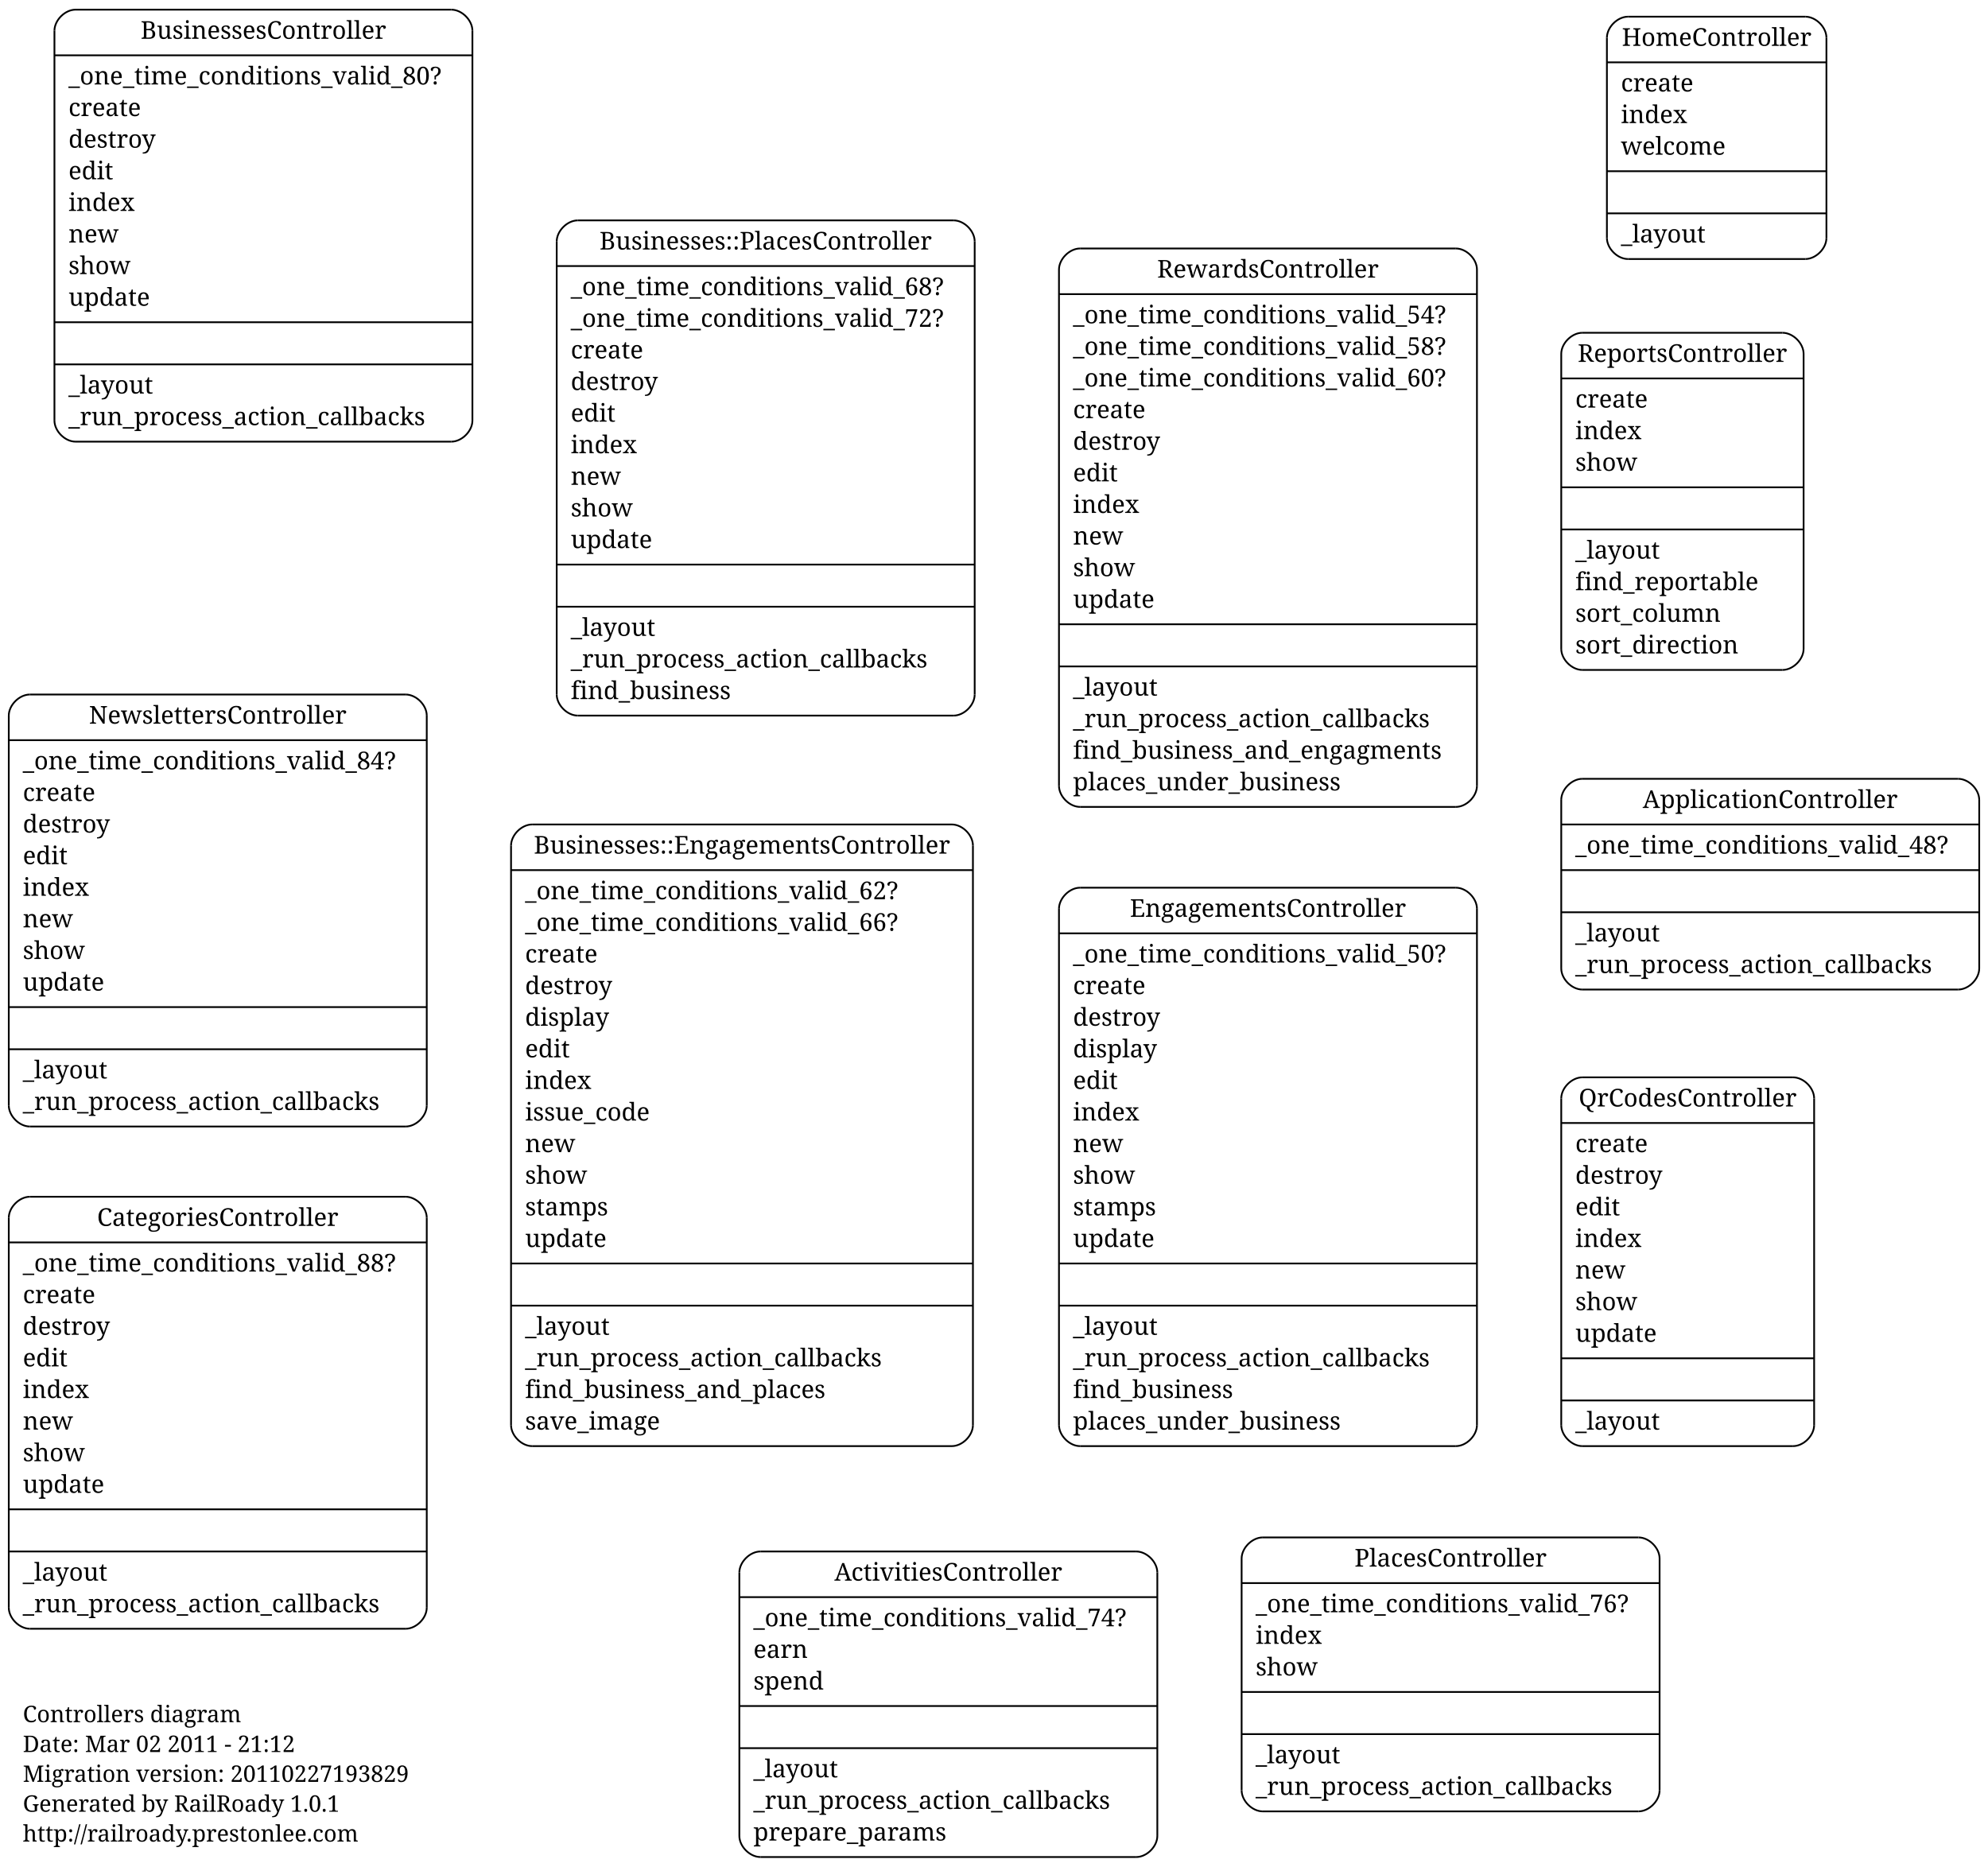
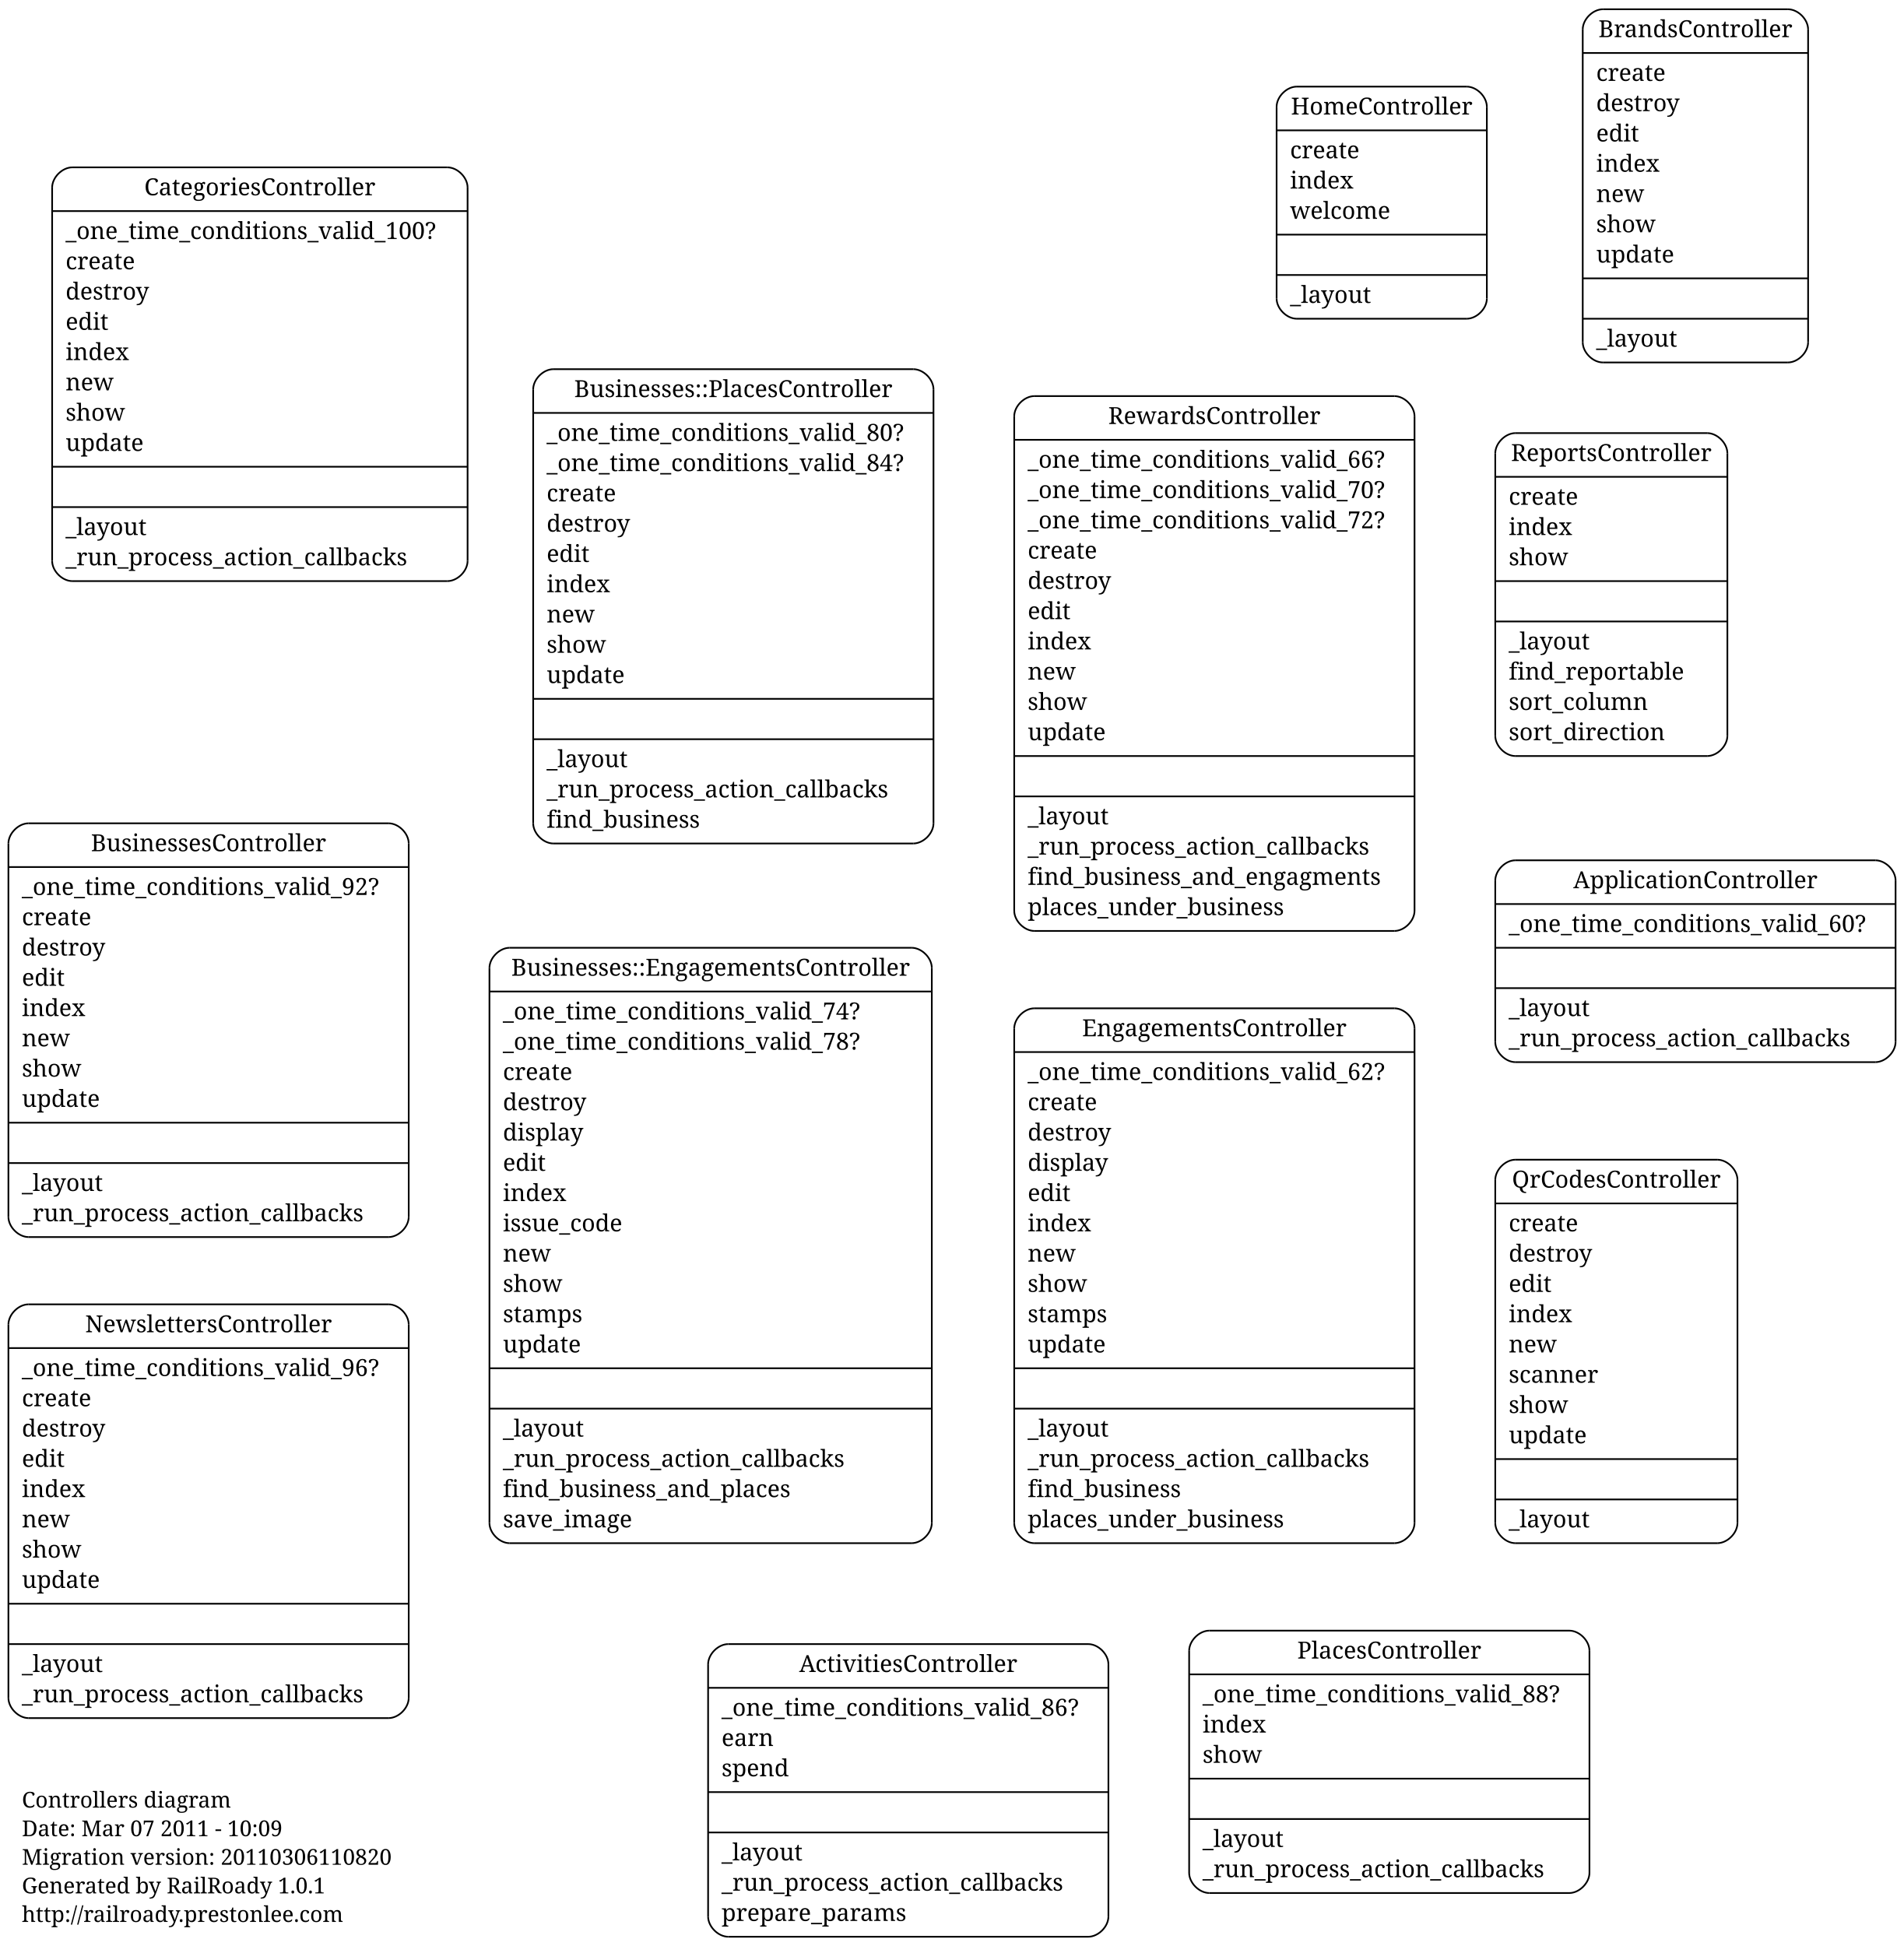
- <svg xmlns="http://www.w3.org/2000/svg" width="1132pt" height="1063pt" viewBox="0.00 0.00 1132.00 1063.00">
-   <g id="graph1" class="graph" transform="scale(1 1) rotate(0) translate(4 1059)">
-     <polygon fill="white" stroke="white" points="-4,5 -4,-1059 1129,-1059 1129,5 -4,5" />
+ <svg xmlns="http://www.w3.org/2000/svg" width="1132pt" height="1157pt" viewBox="0.00 0.00 1132.00 1157.00">
+   <g id="graph1" class="graph" transform="scale(1 1) rotate(0) translate(4 1153)">
+     <polygon fill="white" stroke="white" points="-4,5 -4,-1153 1129,-1153 1129,5 -4,5" />
    <g id="node1" class="node">
      <text text-anchor="start" x="9" y="-78.3" font-family="Times Roman,serif" font-size="13.00">Controllers diagram</text>
-       <text text-anchor="start" x="9" y="-61.3" font-family="Times Roman,serif" font-size="13.00">Date: Mar 02 2011 - 21:12</text>
-       <text text-anchor="start" x="9" y="-44.3" font-family="Times Roman,serif" font-size="13.00">Migration version: 20110227193829</text>
+       <text text-anchor="start" x="9" y="-61.3" font-family="Times Roman,serif" font-size="13.00">Date: Mar 07 2011 - 10:09</text>
+       <text text-anchor="start" x="9" y="-44.3" font-family="Times Roman,serif" font-size="13.00">Migration version: 20110306110820</text>
      <text text-anchor="start" x="9" y="-27.3" font-family="Times Roman,serif" font-size="13.00">Generated by RailRoady 1.0.1</text>
      <text text-anchor="start" x="9" y="-10.3" font-family="Times Roman,serif" font-size="13.00">http://railroady.prestonlee.com</text>
    </g>
    <g id="node2" class="node">
-       <polyline fill="none" stroke="black" points="923,-911.5 1024,-911.5 " />
-       <path fill="none" stroke="black" d="M1024,-911.5C1030,-911.5 1036,-917.5 1036,-923.5" />
-       <polyline fill="none" stroke="black" points="1036,-923.5 1036,-1037.5 " />
-       <path fill="none" stroke="black" d="M1036,-1037.5C1036,-1043.5 1030,-1049.5 1024,-1049.5" />
-       <polyline fill="none" stroke="black" points="1024,-1049.5 923,-1049.5 " />
-       <path fill="none" stroke="black" d="M923,-1049.5C917,-1049.5 911,-1043.5 911,-1037.5" />
-       <polyline fill="none" stroke="black" points="911,-1037.5 911,-923.5 " />
-       <path fill="none" stroke="black" d="M911,-923.5C911,-917.5 917,-911.5 923,-911.5" />
-       <text text-anchor="middle" x="973.5" y="-1032.9" font-family="Times Roman,serif" font-size="14.00">HomeController</text>
-       <polyline fill="none" stroke="black" points="911,-1023.5 1036,-1023.5 " />
-       <text text-anchor="start" x="919" y="-1006.9" font-family="Times Roman,serif" font-size="14.00">create</text>
-       <text text-anchor="start" x="919" y="-988.9" font-family="Times Roman,serif" font-size="14.00">index</text>
-       <text text-anchor="start" x="919" y="-970.9" font-family="Times Roman,serif" font-size="14.00">welcome</text>
-       <polyline fill="none" stroke="black" points="911,-961.5 1036,-961.5 " />
-       <polyline fill="none" stroke="black" points="911,-937.5 1036,-937.5 " />
-       <text text-anchor="start" x="919" y="-920.9" font-family="Times Roman,serif" font-size="14.00">_layout</text>
+       <polyline fill="none" stroke="black" points="767,-963.5 868,-963.5 " />
+       <path fill="none" stroke="black" d="M868,-963.5C874,-963.5 880,-969.5 880,-975.5" />
+       <polyline fill="none" stroke="black" points="880,-975.5 880,-1089.5 " />
+       <path fill="none" stroke="black" d="M880,-1089.5C880,-1095.5 874,-1101.5 868,-1101.5" />
+       <polyline fill="none" stroke="black" points="868,-1101.5 767,-1101.5 " />
+       <path fill="none" stroke="black" d="M767,-1101.5C761,-1101.5 755,-1095.5 755,-1089.5" />
+       <polyline fill="none" stroke="black" points="755,-1089.5 755,-975.5 " />
+       <path fill="none" stroke="black" d="M755,-975.5C755,-969.5 761,-963.5 767,-963.5" />
+       <text text-anchor="middle" x="817.5" y="-1084.9" font-family="Times Roman,serif" font-size="14.00">HomeController</text>
+       <polyline fill="none" stroke="black" points="755,-1075.5 880,-1075.5 " />
+       <text text-anchor="start" x="763" y="-1058.9" font-family="Times Roman,serif" font-size="14.00">create</text>
+       <text text-anchor="start" x="763" y="-1040.9" font-family="Times Roman,serif" font-size="14.00">index</text>
+       <text text-anchor="start" x="763" y="-1022.9" font-family="Times Roman,serif" font-size="14.00">welcome</text>
+       <polyline fill="none" stroke="black" points="755,-1013.5 880,-1013.5 " />
+       <polyline fill="none" stroke="black" points="755,-989.5 880,-989.5 " />
+       <text text-anchor="start" x="763" y="-972.9" font-family="Times Roman,serif" font-size="14.00">_layout</text>
    </g>
    <g id="node3" class="node">
      <polyline fill="none" stroke="black" points="611,-235.5 825,-235.5 " />
      <path fill="none" stroke="black" d="M825,-235.5C831,-235.5 837,-241.5 837,-247.5" />
      <polyline fill="none" stroke="black" points="837,-247.5 837,-541.5 " />
      <path fill="none" stroke="black" d="M837,-541.5C837,-547.5 831,-553.5 825,-553.5" />
      <polyline fill="none" stroke="black" points="825,-553.5 611,-553.5 " />
      <path fill="none" stroke="black" d="M611,-553.5C605,-553.5 599,-547.5 599,-541.5" />
      <polyline fill="none" stroke="black" points="599,-541.5 599,-247.5 " />
      <path fill="none" stroke="black" d="M599,-247.5C599,-241.5 605,-235.5 611,-235.5" />
      <text text-anchor="middle" x="718" y="-536.9" font-family="Times Roman,serif" font-size="14.00">EngagementsController</text>
      <polyline fill="none" stroke="black" points="599,-527.5 837,-527.5 " />
-       <text text-anchor="start" x="607" y="-510.9" font-family="Times Roman,serif" font-size="14.00">_one_time_conditions_valid_50?</text>
+       <text text-anchor="start" x="607" y="-510.9" font-family="Times Roman,serif" font-size="14.00">_one_time_conditions_valid_62?</text>
      <text text-anchor="start" x="607" y="-492.9" font-family="Times Roman,serif" font-size="14.00">create</text>
      <text text-anchor="start" x="607" y="-474.9" font-family="Times Roman,serif" font-size="14.00">destroy</text>
      <text text-anchor="start" x="607" y="-456.9" font-family="Times Roman,serif" font-size="14.00">display</text>
      <text text-anchor="start" x="607" y="-438.9" font-family="Times Roman,serif" font-size="14.00">edit</text>
      <text text-anchor="start" x="607" y="-420.9" font-family="Times Roman,serif" font-size="14.00">index</text>
      <text text-anchor="start" x="607" y="-402.9" font-family="Times Roman,serif" font-size="14.00">new</text>
      <text text-anchor="start" x="607" y="-384.9" font-family="Times Roman,serif" font-size="14.00">show</text>
      <text text-anchor="start" x="607" y="-366.9" font-family="Times Roman,serif" font-size="14.00">stamps</text>
      <text text-anchor="start" x="607" y="-348.9" font-family="Times Roman,serif" font-size="14.00">update</text>
      <polyline fill="none" stroke="black" points="599,-339.5 837,-339.5 " />
      <polyline fill="none" stroke="black" points="599,-315.5 837,-315.5 " />
      <text text-anchor="start" x="607" y="-298.9" font-family="Times Roman,serif" font-size="14.00">_layout</text>
      <text text-anchor="start" x="607" y="-280.9" font-family="Times Roman,serif" font-size="14.00">_run_process_action_callbacks</text>
      <text text-anchor="start" x="607" y="-262.9" font-family="Times Roman,serif" font-size="14.00">find_business</text>
      <text text-anchor="start" x="607" y="-244.9" font-family="Times Roman,serif" font-size="14.00">places_under_business</text>
    </g>
    <g id="node4" class="node">
      <polyline fill="none" stroke="black" points="611,-599.5 825,-599.5 " />
      <path fill="none" stroke="black" d="M825,-599.5C831,-599.5 837,-605.5 837,-611.5" />
      <polyline fill="none" stroke="black" points="837,-611.5 837,-905.5 " />
      <path fill="none" stroke="black" d="M837,-905.5C837,-911.5 831,-917.5 825,-917.5" />
      <polyline fill="none" stroke="black" points="825,-917.5 611,-917.5 " />
      <path fill="none" stroke="black" d="M611,-917.5C605,-917.5 599,-911.5 599,-905.5" />
      <polyline fill="none" stroke="black" points="599,-905.5 599,-611.5 " />
      <path fill="none" stroke="black" d="M599,-611.5C599,-605.5 605,-599.5 611,-599.5" />
      <text text-anchor="middle" x="718" y="-900.9" font-family="Times Roman,serif" font-size="14.00">RewardsController</text>
      <polyline fill="none" stroke="black" points="599,-891.5 837,-891.5 " />
-       <text text-anchor="start" x="607" y="-874.9" font-family="Times Roman,serif" font-size="14.00">_one_time_conditions_valid_54?</text>
-       <text text-anchor="start" x="607" y="-856.9" font-family="Times Roman,serif" font-size="14.00">_one_time_conditions_valid_58?</text>
-       <text text-anchor="start" x="607" y="-838.9" font-family="Times Roman,serif" font-size="14.00">_one_time_conditions_valid_60?</text>
+       <text text-anchor="start" x="607" y="-874.9" font-family="Times Roman,serif" font-size="14.00">_one_time_conditions_valid_66?</text>
+       <text text-anchor="start" x="607" y="-856.9" font-family="Times Roman,serif" font-size="14.00">_one_time_conditions_valid_70?</text>
+       <text text-anchor="start" x="607" y="-838.9" font-family="Times Roman,serif" font-size="14.00">_one_time_conditions_valid_72?</text>
      <text text-anchor="start" x="607" y="-820.9" font-family="Times Roman,serif" font-size="14.00">create</text>
      <text text-anchor="start" x="607" y="-802.9" font-family="Times Roman,serif" font-size="14.00">destroy</text>
      <text text-anchor="start" x="607" y="-784.9" font-family="Times Roman,serif" font-size="14.00">edit</text>
      <text text-anchor="start" x="607" y="-766.9" font-family="Times Roman,serif" font-size="14.00">index</text>
      <text text-anchor="start" x="607" y="-748.9" font-family="Times Roman,serif" font-size="14.00">new</text>
      <text text-anchor="start" x="607" y="-730.9" font-family="Times Roman,serif" font-size="14.00">show</text>
      <text text-anchor="start" x="607" y="-712.9" font-family="Times Roman,serif" font-size="14.00">update</text>
      <polyline fill="none" stroke="black" points="599,-703.5 837,-703.5 " />
      <polyline fill="none" stroke="black" points="599,-679.5 837,-679.5 " />
      <text text-anchor="start" x="607" y="-662.9" font-family="Times Roman,serif" font-size="14.00">_layout</text>
      <text text-anchor="start" x="607" y="-644.9" font-family="Times Roman,serif" font-size="14.00">_run_process_action_callbacks</text>
      <text text-anchor="start" x="607" y="-626.9" font-family="Times Roman,serif" font-size="14.00">find_business_and_engagments</text>
      <text text-anchor="start" x="607" y="-608.9" font-family="Times Roman,serif" font-size="14.00">places_under_business</text>
    </g>
    <g id="node5" class="node">
      <polyline fill="none" stroke="black" points="299,-235.5 538,-235.5 " />
      <path fill="none" stroke="black" d="M538,-235.5C544,-235.5 550,-241.5 550,-247.5" />
      <polyline fill="none" stroke="black" points="550,-247.5 550,-577.5 " />
      <path fill="none" stroke="black" d="M550,-577.5C550,-583.5 544,-589.5 538,-589.5" />
      <polyline fill="none" stroke="black" points="538,-589.5 299,-589.5 " />
      <path fill="none" stroke="black" d="M299,-589.5C293,-589.5 287,-583.5 287,-577.5" />
      <polyline fill="none" stroke="black" points="287,-577.5 287,-247.5 " />
      <path fill="none" stroke="black" d="M287,-247.5C287,-241.5 293,-235.5 299,-235.5" />
      <text text-anchor="middle" x="418.5" y="-572.9" font-family="Times Roman,serif" font-size="14.00">Businesses::EngagementsController</text>
      <polyline fill="none" stroke="black" points="287,-563.5 550,-563.5 " />
-       <text text-anchor="start" x="295" y="-546.9" font-family="Times Roman,serif" font-size="14.00">_one_time_conditions_valid_62?</text>
-       <text text-anchor="start" x="295" y="-528.9" font-family="Times Roman,serif" font-size="14.00">_one_time_conditions_valid_66?</text>
+       <text text-anchor="start" x="295" y="-546.9" font-family="Times Roman,serif" font-size="14.00">_one_time_conditions_valid_74?</text>
+       <text text-anchor="start" x="295" y="-528.9" font-family="Times Roman,serif" font-size="14.00">_one_time_conditions_valid_78?</text>
      <text text-anchor="start" x="295" y="-510.9" font-family="Times Roman,serif" font-size="14.00">create</text>
      <text text-anchor="start" x="295" y="-492.9" font-family="Times Roman,serif" font-size="14.00">destroy</text>
      <text text-anchor="start" x="295" y="-474.9" font-family="Times Roman,serif" font-size="14.00">display</text>
      <text text-anchor="start" x="295" y="-456.9" font-family="Times Roman,serif" font-size="14.00">edit</text>
      <text text-anchor="start" x="295" y="-438.9" font-family="Times Roman,serif" font-size="14.00">index</text>
      <text text-anchor="start" x="295" y="-420.9" font-family="Times Roman,serif" font-size="14.00">issue_code</text>
      <text text-anchor="start" x="295" y="-402.9" font-family="Times Roman,serif" font-size="14.00">new</text>
      <text text-anchor="start" x="295" y="-384.9" font-family="Times Roman,serif" font-size="14.00">show</text>
      <text text-anchor="start" x="295" y="-366.9" font-family="Times Roman,serif" font-size="14.00">stamps</text>
      <text text-anchor="start" x="295" y="-348.9" font-family="Times Roman,serif" font-size="14.00">update</text>
      <polyline fill="none" stroke="black" points="287,-339.5 550,-339.5 " />
      <polyline fill="none" stroke="black" points="287,-315.5 550,-315.5 " />
      <text text-anchor="start" x="295" y="-298.9" font-family="Times Roman,serif" font-size="14.00">_layout</text>
      <text text-anchor="start" x="295" y="-280.9" font-family="Times Roman,serif" font-size="14.00">_run_process_action_callbacks</text>
      <text text-anchor="start" x="295" y="-262.9" font-family="Times Roman,serif" font-size="14.00">find_business_and_places</text>
      <text text-anchor="start" x="295" y="-244.9" font-family="Times Roman,serif" font-size="14.00">save_image</text>
    </g>
    <g id="node6" class="node">
      <polyline fill="none" stroke="black" points="325,-651.5 539,-651.5 " />
      <path fill="none" stroke="black" d="M539,-651.5C545,-651.5 551,-657.5 551,-663.5" />
      <polyline fill="none" stroke="black" points="551,-663.5 551,-921.5 " />
      <path fill="none" stroke="black" d="M551,-921.5C551,-927.5 545,-933.5 539,-933.5" />
      <polyline fill="none" stroke="black" points="539,-933.5 325,-933.5 " />
      <path fill="none" stroke="black" d="M325,-933.5C319,-933.5 313,-927.5 313,-921.5" />
      <polyline fill="none" stroke="black" points="313,-921.5 313,-663.5 " />
      <path fill="none" stroke="black" d="M313,-663.5C313,-657.5 319,-651.5 325,-651.5" />
      <text text-anchor="middle" x="432" y="-916.9" font-family="Times Roman,serif" font-size="14.00">Businesses::PlacesController</text>
      <polyline fill="none" stroke="black" points="313,-907.5 551,-907.5 " />
-       <text text-anchor="start" x="321" y="-890.9" font-family="Times Roman,serif" font-size="14.00">_one_time_conditions_valid_68?</text>
-       <text text-anchor="start" x="321" y="-872.9" font-family="Times Roman,serif" font-size="14.00">_one_time_conditions_valid_72?</text>
+       <text text-anchor="start" x="321" y="-890.9" font-family="Times Roman,serif" font-size="14.00">_one_time_conditions_valid_80?</text>
+       <text text-anchor="start" x="321" y="-872.9" font-family="Times Roman,serif" font-size="14.00">_one_time_conditions_valid_84?</text>
      <text text-anchor="start" x="321" y="-854.9" font-family="Times Roman,serif" font-size="14.00">create</text>
      <text text-anchor="start" x="321" y="-836.9" font-family="Times Roman,serif" font-size="14.00">destroy</text>
      <text text-anchor="start" x="321" y="-818.9" font-family="Times Roman,serif" font-size="14.00">edit</text>
      <text text-anchor="start" x="321" y="-800.9" font-family="Times Roman,serif" font-size="14.00">index</text>
      <text text-anchor="start" x="321" y="-782.9" font-family="Times Roman,serif" font-size="14.00">new</text>
      <text text-anchor="start" x="321" y="-764.9" font-family="Times Roman,serif" font-size="14.00">show</text>
      <text text-anchor="start" x="321" y="-746.9" font-family="Times Roman,serif" font-size="14.00">update</text>
      <polyline fill="none" stroke="black" points="313,-737.5 551,-737.5 " />
      <polyline fill="none" stroke="black" points="313,-713.5 551,-713.5 " />
      <text text-anchor="start" x="321" y="-696.9" font-family="Times Roman,serif" font-size="14.00">_layout</text>
      <text text-anchor="start" x="321" y="-678.9" font-family="Times Roman,serif" font-size="14.00">_run_process_action_callbacks</text>
      <text text-anchor="start" x="321" y="-660.9" font-family="Times Roman,serif" font-size="14.00">find_business</text>
    </g>
    <g id="node7" class="node">
      <polyline fill="none" stroke="black" points="429,-1.5 643,-1.5 " />
      <path fill="none" stroke="black" d="M643,-1.5C649,-1.5 655,-7.5 655,-13.5" />
      <polyline fill="none" stroke="black" points="655,-13.5 655,-163.5 " />
      <path fill="none" stroke="black" d="M655,-163.5C655,-169.5 649,-175.5 643,-175.5" />
      <polyline fill="none" stroke="black" points="643,-175.5 429,-175.5 " />
      <path fill="none" stroke="black" d="M429,-175.5C423,-175.5 417,-169.5 417,-163.5" />
      <polyline fill="none" stroke="black" points="417,-163.5 417,-13.5 " />
      <path fill="none" stroke="black" d="M417,-13.5C417,-7.5 423,-1.5 429,-1.5" />
      <text text-anchor="middle" x="536" y="-158.9" font-family="Times Roman,serif" font-size="14.00">ActivitiesController</text>
      <polyline fill="none" stroke="black" points="417,-149.5 655,-149.5 " />
-       <text text-anchor="start" x="425" y="-132.9" font-family="Times Roman,serif" font-size="14.00">_one_time_conditions_valid_74?</text>
+       <text text-anchor="start" x="425" y="-132.9" font-family="Times Roman,serif" font-size="14.00">_one_time_conditions_valid_86?</text>
      <text text-anchor="start" x="425" y="-114.9" font-family="Times Roman,serif" font-size="14.00">earn</text>
      <text text-anchor="start" x="425" y="-96.9" font-family="Times Roman,serif" font-size="14.00">spend</text>
      <polyline fill="none" stroke="black" points="417,-87.5 655,-87.5 " />
      <polyline fill="none" stroke="black" points="417,-63.5 655,-63.5 " />
      <text text-anchor="start" x="425" y="-46.9" font-family="Times Roman,serif" font-size="14.00">_layout</text>
      <text text-anchor="start" x="425" y="-28.9" font-family="Times Roman,serif" font-size="14.00">_run_process_action_callbacks</text>
      <text text-anchor="start" x="425" y="-10.9" font-family="Times Roman,serif" font-size="14.00">prepare_params</text>
    </g>
    <g id="node8" class="node">
+       <polyline fill="none" stroke="black" points="949,-937.5 1059,-937.5 " />
+       <path fill="none" stroke="black" d="M1059,-937.5C1065,-937.5 1071,-943.5 1071,-949.5" />
+       <polyline fill="none" stroke="black" points="1071,-949.5 1071,-1135.5 " />
+       <path fill="none" stroke="black" d="M1071,-1135.5C1071,-1141.5 1065,-1147.5 1059,-1147.5" />
+       <polyline fill="none" stroke="black" points="1059,-1147.5 949,-1147.5 " />
+       <path fill="none" stroke="black" d="M949,-1147.5C943,-1147.5 937,-1141.5 937,-1135.5" />
+       <polyline fill="none" stroke="black" points="937,-1135.5 937,-949.5 " />
+       <path fill="none" stroke="black" d="M937,-949.5C937,-943.5 943,-937.5 949,-937.5" />
+       <text text-anchor="middle" x="1004" y="-1130.9" font-family="Times Roman,serif" font-size="14.00">BrandsController</text>
+       <polyline fill="none" stroke="black" points="937,-1121.5 1071,-1121.5 " />
+       <text text-anchor="start" x="945" y="-1104.9" font-family="Times Roman,serif" font-size="14.00">create</text>
+       <text text-anchor="start" x="945" y="-1086.9" font-family="Times Roman,serif" font-size="14.00">destroy</text>
+       <text text-anchor="start" x="945" y="-1068.9" font-family="Times Roman,serif" font-size="14.00">edit</text>
+       <text text-anchor="start" x="945" y="-1050.9" font-family="Times Roman,serif" font-size="14.00">index</text>
+       <text text-anchor="start" x="945" y="-1032.9" font-family="Times Roman,serif" font-size="14.00">new</text>
+       <text text-anchor="start" x="945" y="-1014.9" font-family="Times Roman,serif" font-size="14.00">show</text>
+       <text text-anchor="start" x="945" y="-996.9" font-family="Times Roman,serif" font-size="14.00">update</text>
+       <polyline fill="none" stroke="black" points="937,-987.5 1071,-987.5 " />
+       <polyline fill="none" stroke="black" points="937,-963.5 1071,-963.5 " />
+       <text text-anchor="start" x="945" y="-946.9" font-family="Times Roman,serif" font-size="14.00">_layout</text>
+     </g>
+     <g id="node9" class="node">
      <polyline fill="none" stroke="black" points="715,-27.5 929,-27.5 " />
      <path fill="none" stroke="black" d="M929,-27.5C935,-27.5 941,-33.5 941,-39.5" />
      <polyline fill="none" stroke="black" points="941,-39.5 941,-171.5 " />
      <path fill="none" stroke="black" d="M941,-171.5C941,-177.5 935,-183.5 929,-183.5" />
      <polyline fill="none" stroke="black" points="929,-183.5 715,-183.5 " />
      <path fill="none" stroke="black" d="M715,-183.5C709,-183.5 703,-177.5 703,-171.5" />
      <polyline fill="none" stroke="black" points="703,-171.5 703,-39.5 " />
      <path fill="none" stroke="black" d="M703,-39.5C703,-33.5 709,-27.5 715,-27.5" />
      <text text-anchor="middle" x="822" y="-166.9" font-family="Times Roman,serif" font-size="14.00">PlacesController</text>
      <polyline fill="none" stroke="black" points="703,-157.5 941,-157.5 " />
-       <text text-anchor="start" x="711" y="-140.9" font-family="Times Roman,serif" font-size="14.00">_one_time_conditions_valid_76?</text>
+       <text text-anchor="start" x="711" y="-140.9" font-family="Times Roman,serif" font-size="14.00">_one_time_conditions_valid_88?</text>
      <text text-anchor="start" x="711" y="-122.9" font-family="Times Roman,serif" font-size="14.00">index</text>
      <text text-anchor="start" x="711" y="-104.9" font-family="Times Roman,serif" font-size="14.00">show</text>
      <polyline fill="none" stroke="black" points="703,-95.5 941,-95.5 " />
      <polyline fill="none" stroke="black" points="703,-71.5 941,-71.5 " />
      <text text-anchor="start" x="711" y="-54.9" font-family="Times Roman,serif" font-size="14.00">_layout</text>
      <text text-anchor="start" x="711" y="-36.9" font-family="Times Roman,serif" font-size="14.00">_run_process_action_callbacks</text>
    </g>
-     <g id="node9" class="node">
+     <g id="node10" class="node">
      <polyline fill="none" stroke="black" points="897,-235.5 1017,-235.5 " />
      <path fill="none" stroke="black" d="M1017,-235.5C1023,-235.5 1029,-241.5 1029,-247.5" />
-       <polyline fill="none" stroke="black" points="1029,-247.5 1029,-433.5 " />
-       <path fill="none" stroke="black" d="M1029,-433.5C1029,-439.5 1023,-445.5 1017,-445.5" />
-       <polyline fill="none" stroke="black" points="1017,-445.5 897,-445.5 " />
-       <path fill="none" stroke="black" d="M897,-445.5C891,-445.5 885,-439.5 885,-433.5" />
-       <polyline fill="none" stroke="black" points="885,-433.5 885,-247.5 " />
+       <polyline fill="none" stroke="black" points="1029,-247.5 1029,-451.5 " />
+       <path fill="none" stroke="black" d="M1029,-451.5C1029,-457.5 1023,-463.5 1017,-463.5" />
+       <polyline fill="none" stroke="black" points="1017,-463.5 897,-463.5 " />
+       <path fill="none" stroke="black" d="M897,-463.5C891,-463.5 885,-457.5 885,-451.5" />
+       <polyline fill="none" stroke="black" points="885,-451.5 885,-247.5 " />
      <path fill="none" stroke="black" d="M885,-247.5C885,-241.5 891,-235.5 897,-235.5" />
-       <text text-anchor="middle" x="957" y="-428.9" font-family="Times Roman,serif" font-size="14.00">QrCodesController</text>
-       <polyline fill="none" stroke="black" points="885,-419.5 1029,-419.5 " />
-       <text text-anchor="start" x="893" y="-402.9" font-family="Times Roman,serif" font-size="14.00">create</text>
-       <text text-anchor="start" x="893" y="-384.9" font-family="Times Roman,serif" font-size="14.00">destroy</text>
-       <text text-anchor="start" x="893" y="-366.9" font-family="Times Roman,serif" font-size="14.00">edit</text>
-       <text text-anchor="start" x="893" y="-348.9" font-family="Times Roman,serif" font-size="14.00">index</text>
-       <text text-anchor="start" x="893" y="-330.9" font-family="Times Roman,serif" font-size="14.00">new</text>
+       <text text-anchor="middle" x="957" y="-446.9" font-family="Times Roman,serif" font-size="14.00">QrCodesController</text>
+       <polyline fill="none" stroke="black" points="885,-437.5 1029,-437.5 " />
+       <text text-anchor="start" x="893" y="-420.9" font-family="Times Roman,serif" font-size="14.00">create</text>
+       <text text-anchor="start" x="893" y="-402.9" font-family="Times Roman,serif" font-size="14.00">destroy</text>
+       <text text-anchor="start" x="893" y="-384.9" font-family="Times Roman,serif" font-size="14.00">edit</text>
+       <text text-anchor="start" x="893" y="-366.9" font-family="Times Roman,serif" font-size="14.00">index</text>
+       <text text-anchor="start" x="893" y="-348.9" font-family="Times Roman,serif" font-size="14.00">new</text>
+       <text text-anchor="start" x="893" y="-330.9" font-family="Times Roman,serif" font-size="14.00">scanner</text>
      <text text-anchor="start" x="893" y="-312.9" font-family="Times Roman,serif" font-size="14.00">show</text>
      <text text-anchor="start" x="893" y="-294.9" font-family="Times Roman,serif" font-size="14.00">update</text>
      <polyline fill="none" stroke="black" points="885,-285.5 1029,-285.5 " />
      <polyline fill="none" stroke="black" points="885,-261.5 1029,-261.5 " />
      <text text-anchor="start" x="893" y="-244.9" font-family="Times Roman,serif" font-size="14.00">_layout</text>
    </g>
-     <g id="node10" class="node">
-       <polyline fill="none" stroke="black" points="897,-495.5 1111,-495.5 " />
-       <path fill="none" stroke="black" d="M1111,-495.5C1117,-495.5 1123,-501.5 1123,-507.5" />
-       <polyline fill="none" stroke="black" points="1123,-507.5 1123,-603.5 " />
-       <path fill="none" stroke="black" d="M1123,-603.5C1123,-609.5 1117,-615.5 1111,-615.5" />
-       <polyline fill="none" stroke="black" points="1111,-615.5 897,-615.5 " />
-       <path fill="none" stroke="black" d="M897,-615.5C891,-615.5 885,-609.5 885,-603.5" />
-       <polyline fill="none" stroke="black" points="885,-603.5 885,-507.5 " />
-       <path fill="none" stroke="black" d="M885,-507.5C885,-501.5 891,-495.5 897,-495.5" />
-       <text text-anchor="middle" x="1004" y="-598.9" font-family="Times Roman,serif" font-size="14.00">ApplicationController</text>
+     <g id="node11" class="node">
+       <polyline fill="none" stroke="black" points="897,-521.5 1111,-521.5 " />
+       <path fill="none" stroke="black" d="M1111,-521.5C1117,-521.5 1123,-527.5 1123,-533.5" />
+       <polyline fill="none" stroke="black" points="1123,-533.5 1123,-629.5 " />
+       <path fill="none" stroke="black" d="M1123,-629.5C1123,-635.5 1117,-641.5 1111,-641.5" />
+       <polyline fill="none" stroke="black" points="1111,-641.5 897,-641.5 " />
+       <path fill="none" stroke="black" d="M897,-641.5C891,-641.5 885,-635.5 885,-629.5" />
+       <polyline fill="none" stroke="black" points="885,-629.5 885,-533.5 " />
+       <path fill="none" stroke="black" d="M885,-533.5C885,-527.5 891,-521.5 897,-521.5" />
+       <text text-anchor="middle" x="1004" y="-624.9" font-family="Times Roman,serif" font-size="14.00">ApplicationController</text>
+       <polyline fill="none" stroke="black" points="885,-615.5 1123,-615.5 " />
+       <text text-anchor="start" x="893" y="-598.9" font-family="Times Roman,serif" font-size="14.00">_one_time_conditions_valid_60?</text>
      <polyline fill="none" stroke="black" points="885,-589.5 1123,-589.5 " />
-       <text text-anchor="start" x="893" y="-572.9" font-family="Times Roman,serif" font-size="14.00">_one_time_conditions_valid_48?</text>
-       <polyline fill="none" stroke="black" points="885,-563.5 1123,-563.5 " />
-       <polyline fill="none" stroke="black" points="885,-539.5 1123,-539.5 " />
-       <text text-anchor="start" x="893" y="-522.9" font-family="Times Roman,serif" font-size="14.00">_layout</text>
-       <text text-anchor="start" x="893" y="-504.9" font-family="Times Roman,serif" font-size="14.00">_run_process_action_callbacks</text>
-     </g>
-     <g id="node11" class="node">
-       <polyline fill="none" stroke="black" points="39,-807.5 253,-807.5 " />
-       <path fill="none" stroke="black" d="M253,-807.5C259,-807.5 265,-813.5 265,-819.5" />
-       <polyline fill="none" stroke="black" points="265,-819.5 265,-1041.5 " />
-       <path fill="none" stroke="black" d="M265,-1041.5C265,-1047.5 259,-1053.5 253,-1053.5" />
-       <polyline fill="none" stroke="black" points="253,-1053.5 39,-1053.5 " />
-       <path fill="none" stroke="black" d="M39,-1053.5C33,-1053.5 27,-1047.5 27,-1041.5" />
-       <polyline fill="none" stroke="black" points="27,-1041.5 27,-819.5 " />
-       <path fill="none" stroke="black" d="M27,-819.5C27,-813.5 33,-807.5 39,-807.5" />
-       <text text-anchor="middle" x="146" y="-1036.9" font-family="Times Roman,serif" font-size="14.00">BusinessesController</text>
-       <polyline fill="none" stroke="black" points="27,-1027.5 265,-1027.5 " />
-       <text text-anchor="start" x="35" y="-1010.9" font-family="Times Roman,serif" font-size="14.00">_one_time_conditions_valid_80?</text>
-       <text text-anchor="start" x="35" y="-992.9" font-family="Times Roman,serif" font-size="14.00">create</text>
-       <text text-anchor="start" x="35" y="-974.9" font-family="Times Roman,serif" font-size="14.00">destroy</text>
-       <text text-anchor="start" x="35" y="-956.9" font-family="Times Roman,serif" font-size="14.00">edit</text>
-       <text text-anchor="start" x="35" y="-938.9" font-family="Times Roman,serif" font-size="14.00">index</text>
-       <text text-anchor="start" x="35" y="-920.9" font-family="Times Roman,serif" font-size="14.00">new</text>
-       <text text-anchor="start" x="35" y="-902.9" font-family="Times Roman,serif" font-size="14.00">show</text>
-       <text text-anchor="start" x="35" y="-884.9" font-family="Times Roman,serif" font-size="14.00">update</text>
-       <polyline fill="none" stroke="black" points="27,-875.5 265,-875.5 " />
-       <polyline fill="none" stroke="black" points="27,-851.5 265,-851.5 " />
-       <text text-anchor="start" x="35" y="-834.9" font-family="Times Roman,serif" font-size="14.00">_layout</text>
-       <text text-anchor="start" x="35" y="-816.9" font-family="Times Roman,serif" font-size="14.00">_run_process_action_callbacks</text>
+       <polyline fill="none" stroke="black" points="885,-565.5 1123,-565.5 " />
+       <text text-anchor="start" x="893" y="-548.9" font-family="Times Roman,serif" font-size="14.00">_layout</text>
+       <text text-anchor="start" x="893" y="-530.9" font-family="Times Roman,serif" font-size="14.00">_run_process_action_callbacks</text>
    </g>
    <g id="node12" class="node">
      <polyline fill="none" stroke="black" points="13,-417.5 227,-417.5 " />
      <path fill="none" stroke="black" d="M227,-417.5C233,-417.5 239,-423.5 239,-429.5" />
      <polyline fill="none" stroke="black" points="239,-429.5 239,-651.5 " />
      <path fill="none" stroke="black" d="M239,-651.5C239,-657.5 233,-663.5 227,-663.5" />
      <polyline fill="none" stroke="black" points="227,-663.5 13,-663.5 " />
      <path fill="none" stroke="black" d="M13,-663.5C7,-663.5 1,-657.5 1,-651.5" />
      <polyline fill="none" stroke="black" points="1,-651.5 1,-429.5 " />
      <path fill="none" stroke="black" d="M1,-429.5C1,-423.5 7,-417.5 13,-417.5" />
-       <text text-anchor="middle" x="120" y="-646.9" font-family="Times Roman,serif" font-size="14.00">NewslettersController</text>
+       <text text-anchor="middle" x="120" y="-646.9" font-family="Times Roman,serif" font-size="14.00">BusinessesController</text>
      <polyline fill="none" stroke="black" points="1,-637.5 239,-637.5 " />
-       <text text-anchor="start" x="9" y="-620.9" font-family="Times Roman,serif" font-size="14.00">_one_time_conditions_valid_84?</text>
+       <text text-anchor="start" x="9" y="-620.9" font-family="Times Roman,serif" font-size="14.00">_one_time_conditions_valid_92?</text>
      <text text-anchor="start" x="9" y="-602.9" font-family="Times Roman,serif" font-size="14.00">create</text>
      <text text-anchor="start" x="9" y="-584.9" font-family="Times Roman,serif" font-size="14.00">destroy</text>
      <text text-anchor="start" x="9" y="-566.9" font-family="Times Roman,serif" font-size="14.00">edit</text>
      <text text-anchor="start" x="9" y="-548.9" font-family="Times Roman,serif" font-size="14.00">index</text>
      <text text-anchor="start" x="9" y="-530.9" font-family="Times Roman,serif" font-size="14.00">new</text>
      <text text-anchor="start" x="9" y="-512.9" font-family="Times Roman,serif" font-size="14.00">show</text>
      <text text-anchor="start" x="9" y="-494.9" font-family="Times Roman,serif" font-size="14.00">update</text>
      <polyline fill="none" stroke="black" points="1,-485.5 239,-485.5 " />
      <polyline fill="none" stroke="black" points="1,-461.5 239,-461.5 " />
      <text text-anchor="start" x="9" y="-444.9" font-family="Times Roman,serif" font-size="14.00">_layout</text>
      <text text-anchor="start" x="9" y="-426.9" font-family="Times Roman,serif" font-size="14.00">_run_process_action_callbacks</text>
    </g>
    <g id="node13" class="node">
-       <polyline fill="none" stroke="black" points="897,-677.5 1011,-677.5 " />
-       <path fill="none" stroke="black" d="M1011,-677.5C1017,-677.5 1023,-683.5 1023,-689.5" />
-       <polyline fill="none" stroke="black" points="1023,-689.5 1023,-857.5 " />
-       <path fill="none" stroke="black" d="M1023,-857.5C1023,-863.5 1017,-869.5 1011,-869.5" />
-       <polyline fill="none" stroke="black" points="1011,-869.5 897,-869.5 " />
-       <path fill="none" stroke="black" d="M897,-869.5C891,-869.5 885,-863.5 885,-857.5" />
-       <polyline fill="none" stroke="black" points="885,-857.5 885,-689.5 " />
-       <path fill="none" stroke="black" d="M885,-689.5C885,-683.5 891,-677.5 897,-677.5" />
-       <text text-anchor="middle" x="954" y="-852.9" font-family="Times Roman,serif" font-size="14.00">ReportsController</text>
-       <polyline fill="none" stroke="black" points="885,-843.5 1023,-843.5 " />
-       <text text-anchor="start" x="893" y="-826.9" font-family="Times Roman,serif" font-size="14.00">create</text>
-       <text text-anchor="start" x="893" y="-808.9" font-family="Times Roman,serif" font-size="14.00">index</text>
-       <text text-anchor="start" x="893" y="-790.9" font-family="Times Roman,serif" font-size="14.00">show</text>
-       <polyline fill="none" stroke="black" points="885,-781.5 1023,-781.5 " />
-       <polyline fill="none" stroke="black" points="885,-757.5 1023,-757.5 " />
-       <text text-anchor="start" x="893" y="-740.9" font-family="Times Roman,serif" font-size="14.00">_layout</text>
-       <text text-anchor="start" x="893" y="-722.9" font-family="Times Roman,serif" font-size="14.00">find_reportable</text>
-       <text text-anchor="start" x="893" y="-704.9" font-family="Times Roman,serif" font-size="14.00">sort_column</text>
-       <text text-anchor="start" x="893" y="-686.9" font-family="Times Roman,serif" font-size="14.00">sort_direction</text>
-     </g>
-     <g id="node14" class="node">
      <polyline fill="none" stroke="black" points="13,-131.5 227,-131.5 " />
      <path fill="none" stroke="black" d="M227,-131.5C233,-131.5 239,-137.5 239,-143.5" />
      <polyline fill="none" stroke="black" points="239,-143.5 239,-365.5 " />
      <path fill="none" stroke="black" d="M239,-365.5C239,-371.5 233,-377.5 227,-377.5" />
      <polyline fill="none" stroke="black" points="227,-377.5 13,-377.5 " />
      <path fill="none" stroke="black" d="M13,-377.5C7,-377.5 1,-371.5 1,-365.5" />
      <polyline fill="none" stroke="black" points="1,-365.5 1,-143.5 " />
      <path fill="none" stroke="black" d="M1,-143.5C1,-137.5 7,-131.5 13,-131.5" />
-       <text text-anchor="middle" x="120" y="-360.9" font-family="Times Roman,serif" font-size="14.00">CategoriesController</text>
+       <text text-anchor="middle" x="120" y="-360.9" font-family="Times Roman,serif" font-size="14.00">NewslettersController</text>
      <polyline fill="none" stroke="black" points="1,-351.5 239,-351.5 " />
-       <text text-anchor="start" x="9" y="-334.9" font-family="Times Roman,serif" font-size="14.00">_one_time_conditions_valid_88?</text>
+       <text text-anchor="start" x="9" y="-334.9" font-family="Times Roman,serif" font-size="14.00">_one_time_conditions_valid_96?</text>
      <text text-anchor="start" x="9" y="-316.9" font-family="Times Roman,serif" font-size="14.00">create</text>
      <text text-anchor="start" x="9" y="-298.9" font-family="Times Roman,serif" font-size="14.00">destroy</text>
      <text text-anchor="start" x="9" y="-280.9" font-family="Times Roman,serif" font-size="14.00">edit</text>
      <text text-anchor="start" x="9" y="-262.9" font-family="Times Roman,serif" font-size="14.00">index</text>
      <text text-anchor="start" x="9" y="-244.9" font-family="Times Roman,serif" font-size="14.00">new</text>
      <text text-anchor="start" x="9" y="-226.9" font-family="Times Roman,serif" font-size="14.00">show</text>
      <text text-anchor="start" x="9" y="-208.9" font-family="Times Roman,serif" font-size="14.00">update</text>
      <polyline fill="none" stroke="black" points="1,-199.5 239,-199.5 " />
      <polyline fill="none" stroke="black" points="1,-175.5 239,-175.5 " />
      <text text-anchor="start" x="9" y="-158.9" font-family="Times Roman,serif" font-size="14.00">_layout</text>
      <text text-anchor="start" x="9" y="-140.9" font-family="Times Roman,serif" font-size="14.00">_run_process_action_callbacks</text>
    </g>
+     <g id="node14" class="node">
+       <polyline fill="none" stroke="black" points="897,-703.5 1011,-703.5 " />
+       <path fill="none" stroke="black" d="M1011,-703.5C1017,-703.5 1023,-709.5 1023,-715.5" />
+       <polyline fill="none" stroke="black" points="1023,-715.5 1023,-883.5 " />
+       <path fill="none" stroke="black" d="M1023,-883.5C1023,-889.5 1017,-895.5 1011,-895.5" />
+       <polyline fill="none" stroke="black" points="1011,-895.5 897,-895.5 " />
+       <path fill="none" stroke="black" d="M897,-895.5C891,-895.5 885,-889.5 885,-883.5" />
+       <polyline fill="none" stroke="black" points="885,-883.5 885,-715.5 " />
+       <path fill="none" stroke="black" d="M885,-715.5C885,-709.5 891,-703.5 897,-703.5" />
+       <text text-anchor="middle" x="954" y="-878.9" font-family="Times Roman,serif" font-size="14.00">ReportsController</text>
+       <polyline fill="none" stroke="black" points="885,-869.5 1023,-869.5 " />
+       <text text-anchor="start" x="893" y="-852.9" font-family="Times Roman,serif" font-size="14.00">create</text>
+       <text text-anchor="start" x="893" y="-834.9" font-family="Times Roman,serif" font-size="14.00">index</text>
+       <text text-anchor="start" x="893" y="-816.9" font-family="Times Roman,serif" font-size="14.00">show</text>
+       <polyline fill="none" stroke="black" points="885,-807.5 1023,-807.5 " />
+       <polyline fill="none" stroke="black" points="885,-783.5 1023,-783.5 " />
+       <text text-anchor="start" x="893" y="-766.9" font-family="Times Roman,serif" font-size="14.00">_layout</text>
+       <text text-anchor="start" x="893" y="-748.9" font-family="Times Roman,serif" font-size="14.00">find_reportable</text>
+       <text text-anchor="start" x="893" y="-730.9" font-family="Times Roman,serif" font-size="14.00">sort_column</text>
+       <text text-anchor="start" x="893" y="-712.9" font-family="Times Roman,serif" font-size="14.00">sort_direction</text>
+     </g>
+     <g id="node15" class="node">
+       <polyline fill="none" stroke="black" points="39,-807.5 262,-807.5 " />
+       <path fill="none" stroke="black" d="M262,-807.5C268,-807.5 274,-813.5 274,-819.5" />
+       <polyline fill="none" stroke="black" points="274,-819.5 274,-1041.5 " />
+       <path fill="none" stroke="black" d="M274,-1041.5C274,-1047.5 268,-1053.5 262,-1053.5" />
+       <polyline fill="none" stroke="black" points="262,-1053.5 39,-1053.5 " />
+       <path fill="none" stroke="black" d="M39,-1053.5C33,-1053.5 27,-1047.5 27,-1041.5" />
+       <polyline fill="none" stroke="black" points="27,-1041.5 27,-819.5 " />
+       <path fill="none" stroke="black" d="M27,-819.5C27,-813.5 33,-807.5 39,-807.5" />
+       <text text-anchor="middle" x="150.5" y="-1036.9" font-family="Times Roman,serif" font-size="14.00">CategoriesController</text>
+       <polyline fill="none" stroke="black" points="27,-1027.5 274,-1027.5 " />
+       <text text-anchor="start" x="35" y="-1010.9" font-family="Times Roman,serif" font-size="14.00">_one_time_conditions_valid_100?</text>
+       <text text-anchor="start" x="35" y="-992.9" font-family="Times Roman,serif" font-size="14.00">create</text>
+       <text text-anchor="start" x="35" y="-974.9" font-family="Times Roman,serif" font-size="14.00">destroy</text>
+       <text text-anchor="start" x="35" y="-956.9" font-family="Times Roman,serif" font-size="14.00">edit</text>
+       <text text-anchor="start" x="35" y="-938.9" font-family="Times Roman,serif" font-size="14.00">index</text>
+       <text text-anchor="start" x="35" y="-920.9" font-family="Times Roman,serif" font-size="14.00">new</text>
+       <text text-anchor="start" x="35" y="-902.9" font-family="Times Roman,serif" font-size="14.00">show</text>
+       <text text-anchor="start" x="35" y="-884.9" font-family="Times Roman,serif" font-size="14.00">update</text>
+       <polyline fill="none" stroke="black" points="27,-875.5 274,-875.5 " />
+       <polyline fill="none" stroke="black" points="27,-851.5 274,-851.5 " />
+       <text text-anchor="start" x="35" y="-834.9" font-family="Times Roman,serif" font-size="14.00">_layout</text>
+       <text text-anchor="start" x="35" y="-816.9" font-family="Times Roman,serif" font-size="14.00">_run_process_action_callbacks</text>
+     </g>
  </g>
</svg>
